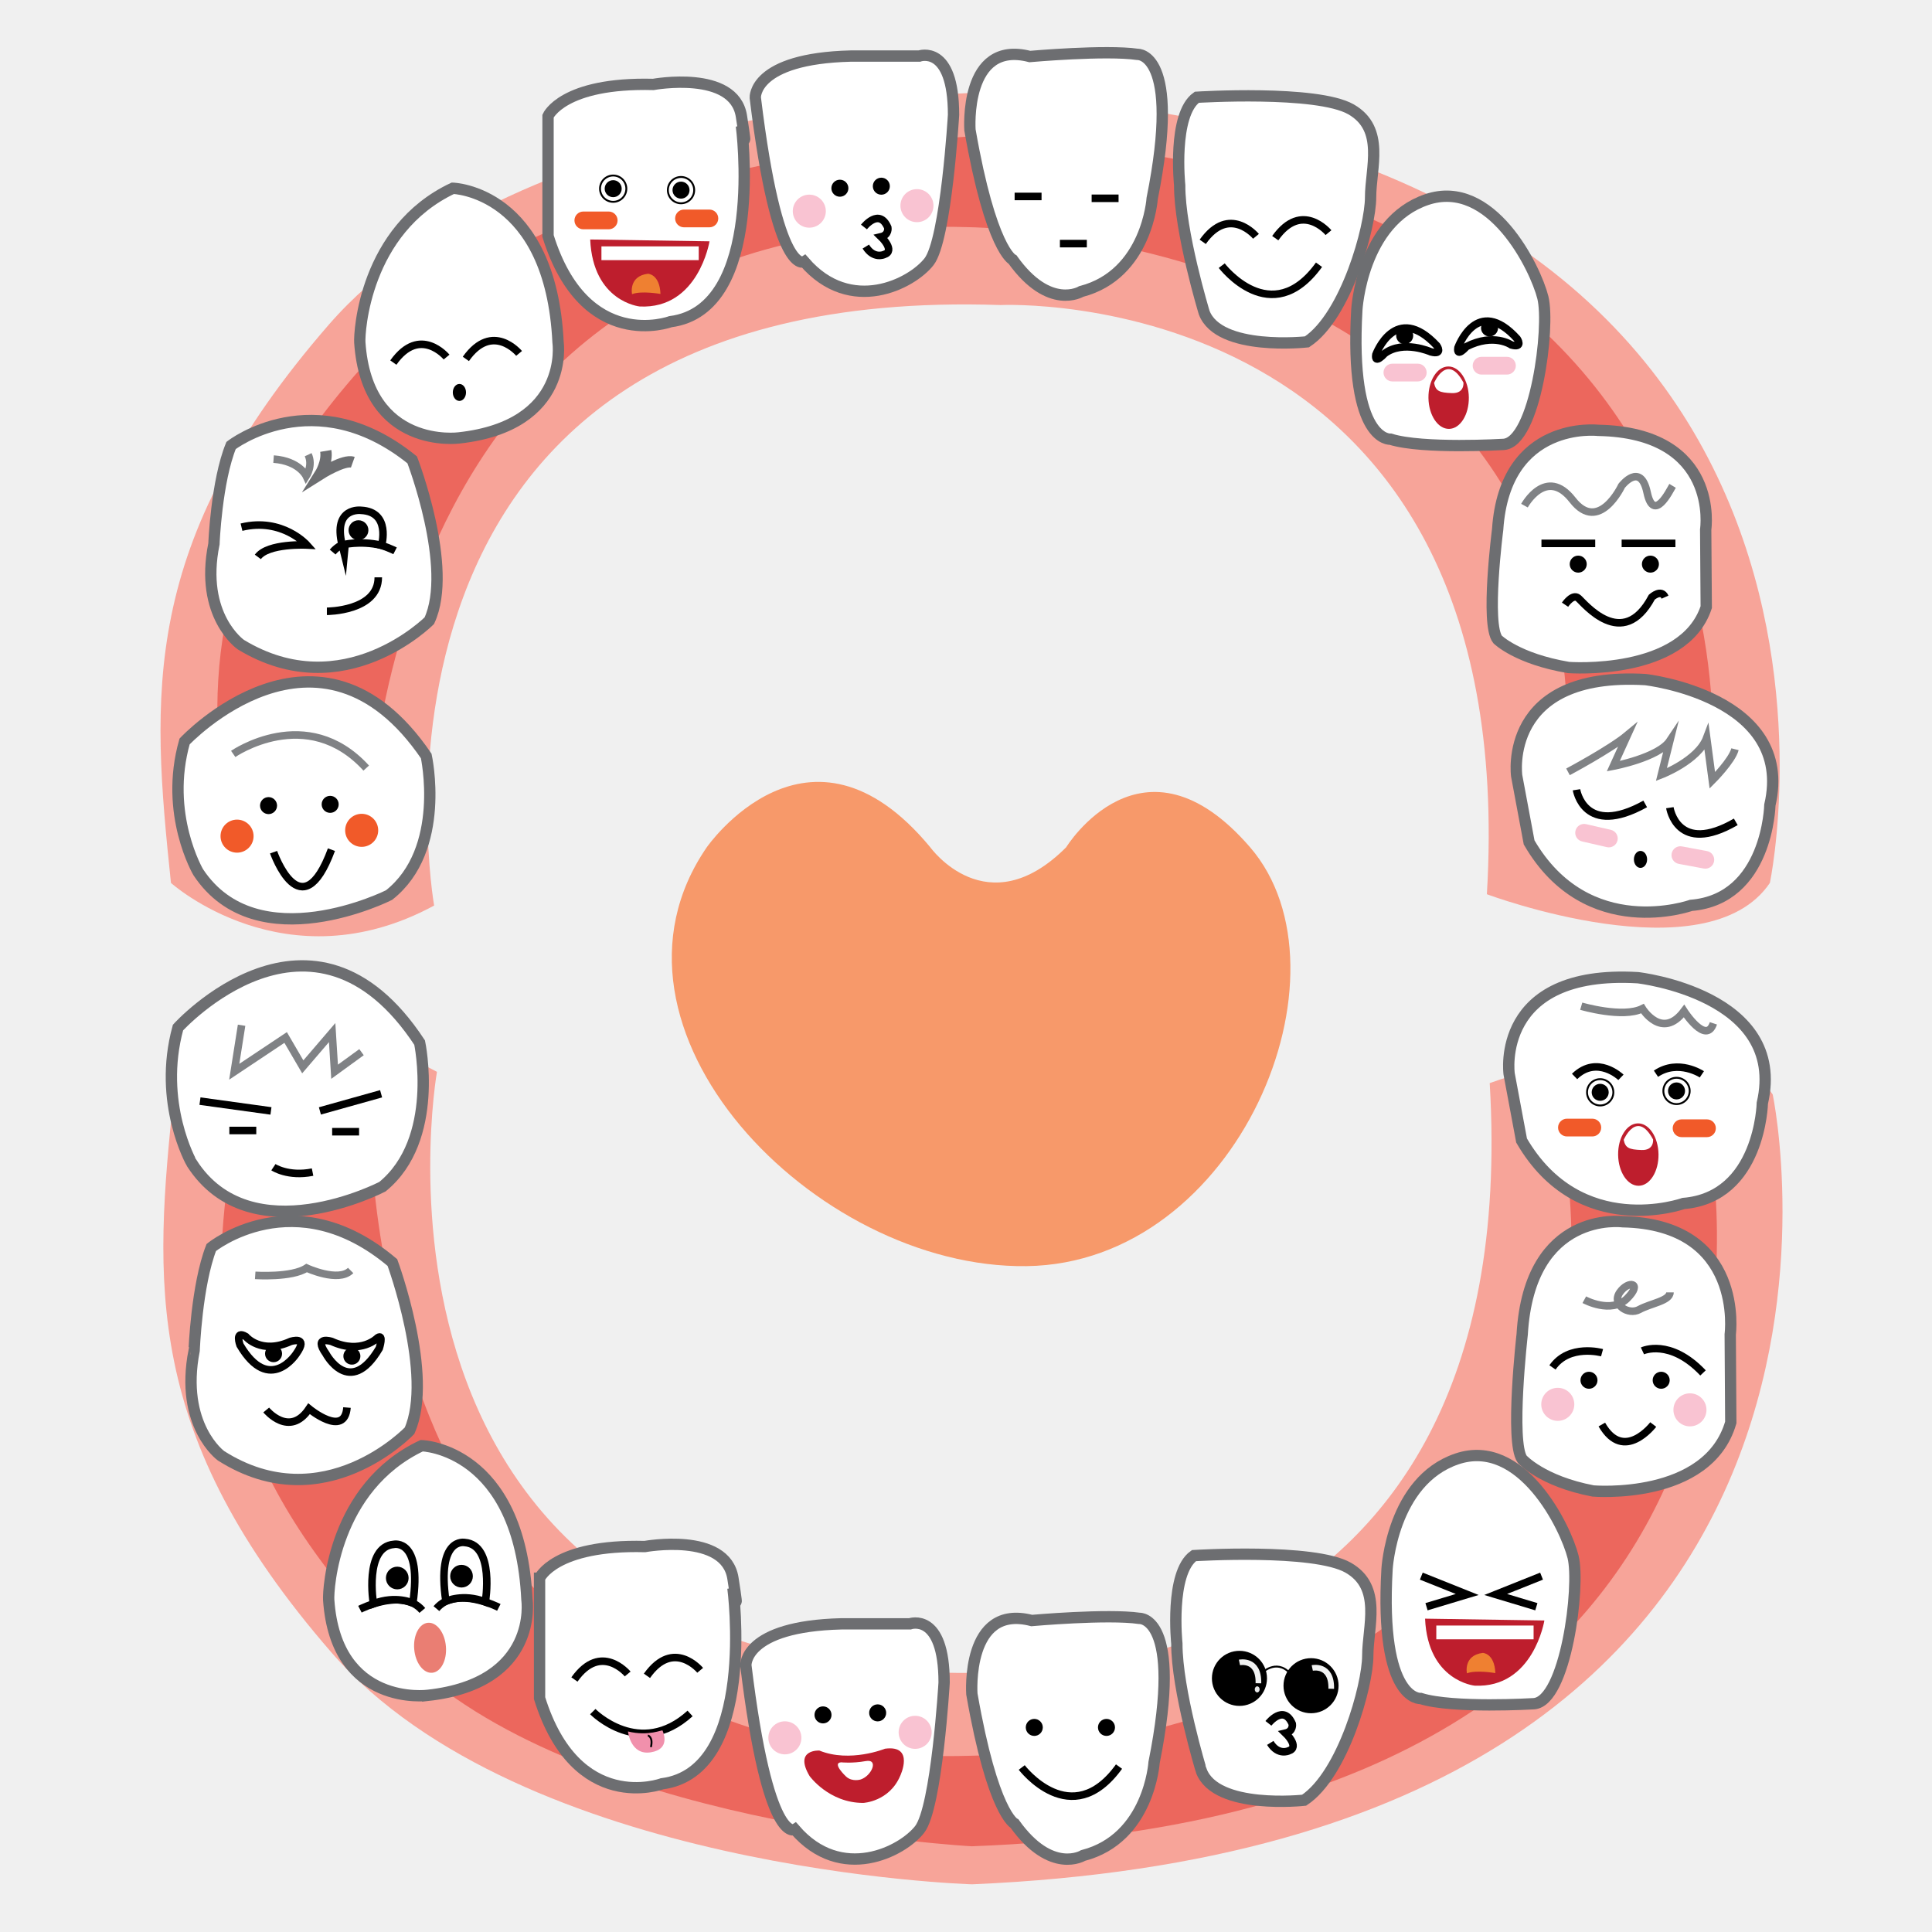
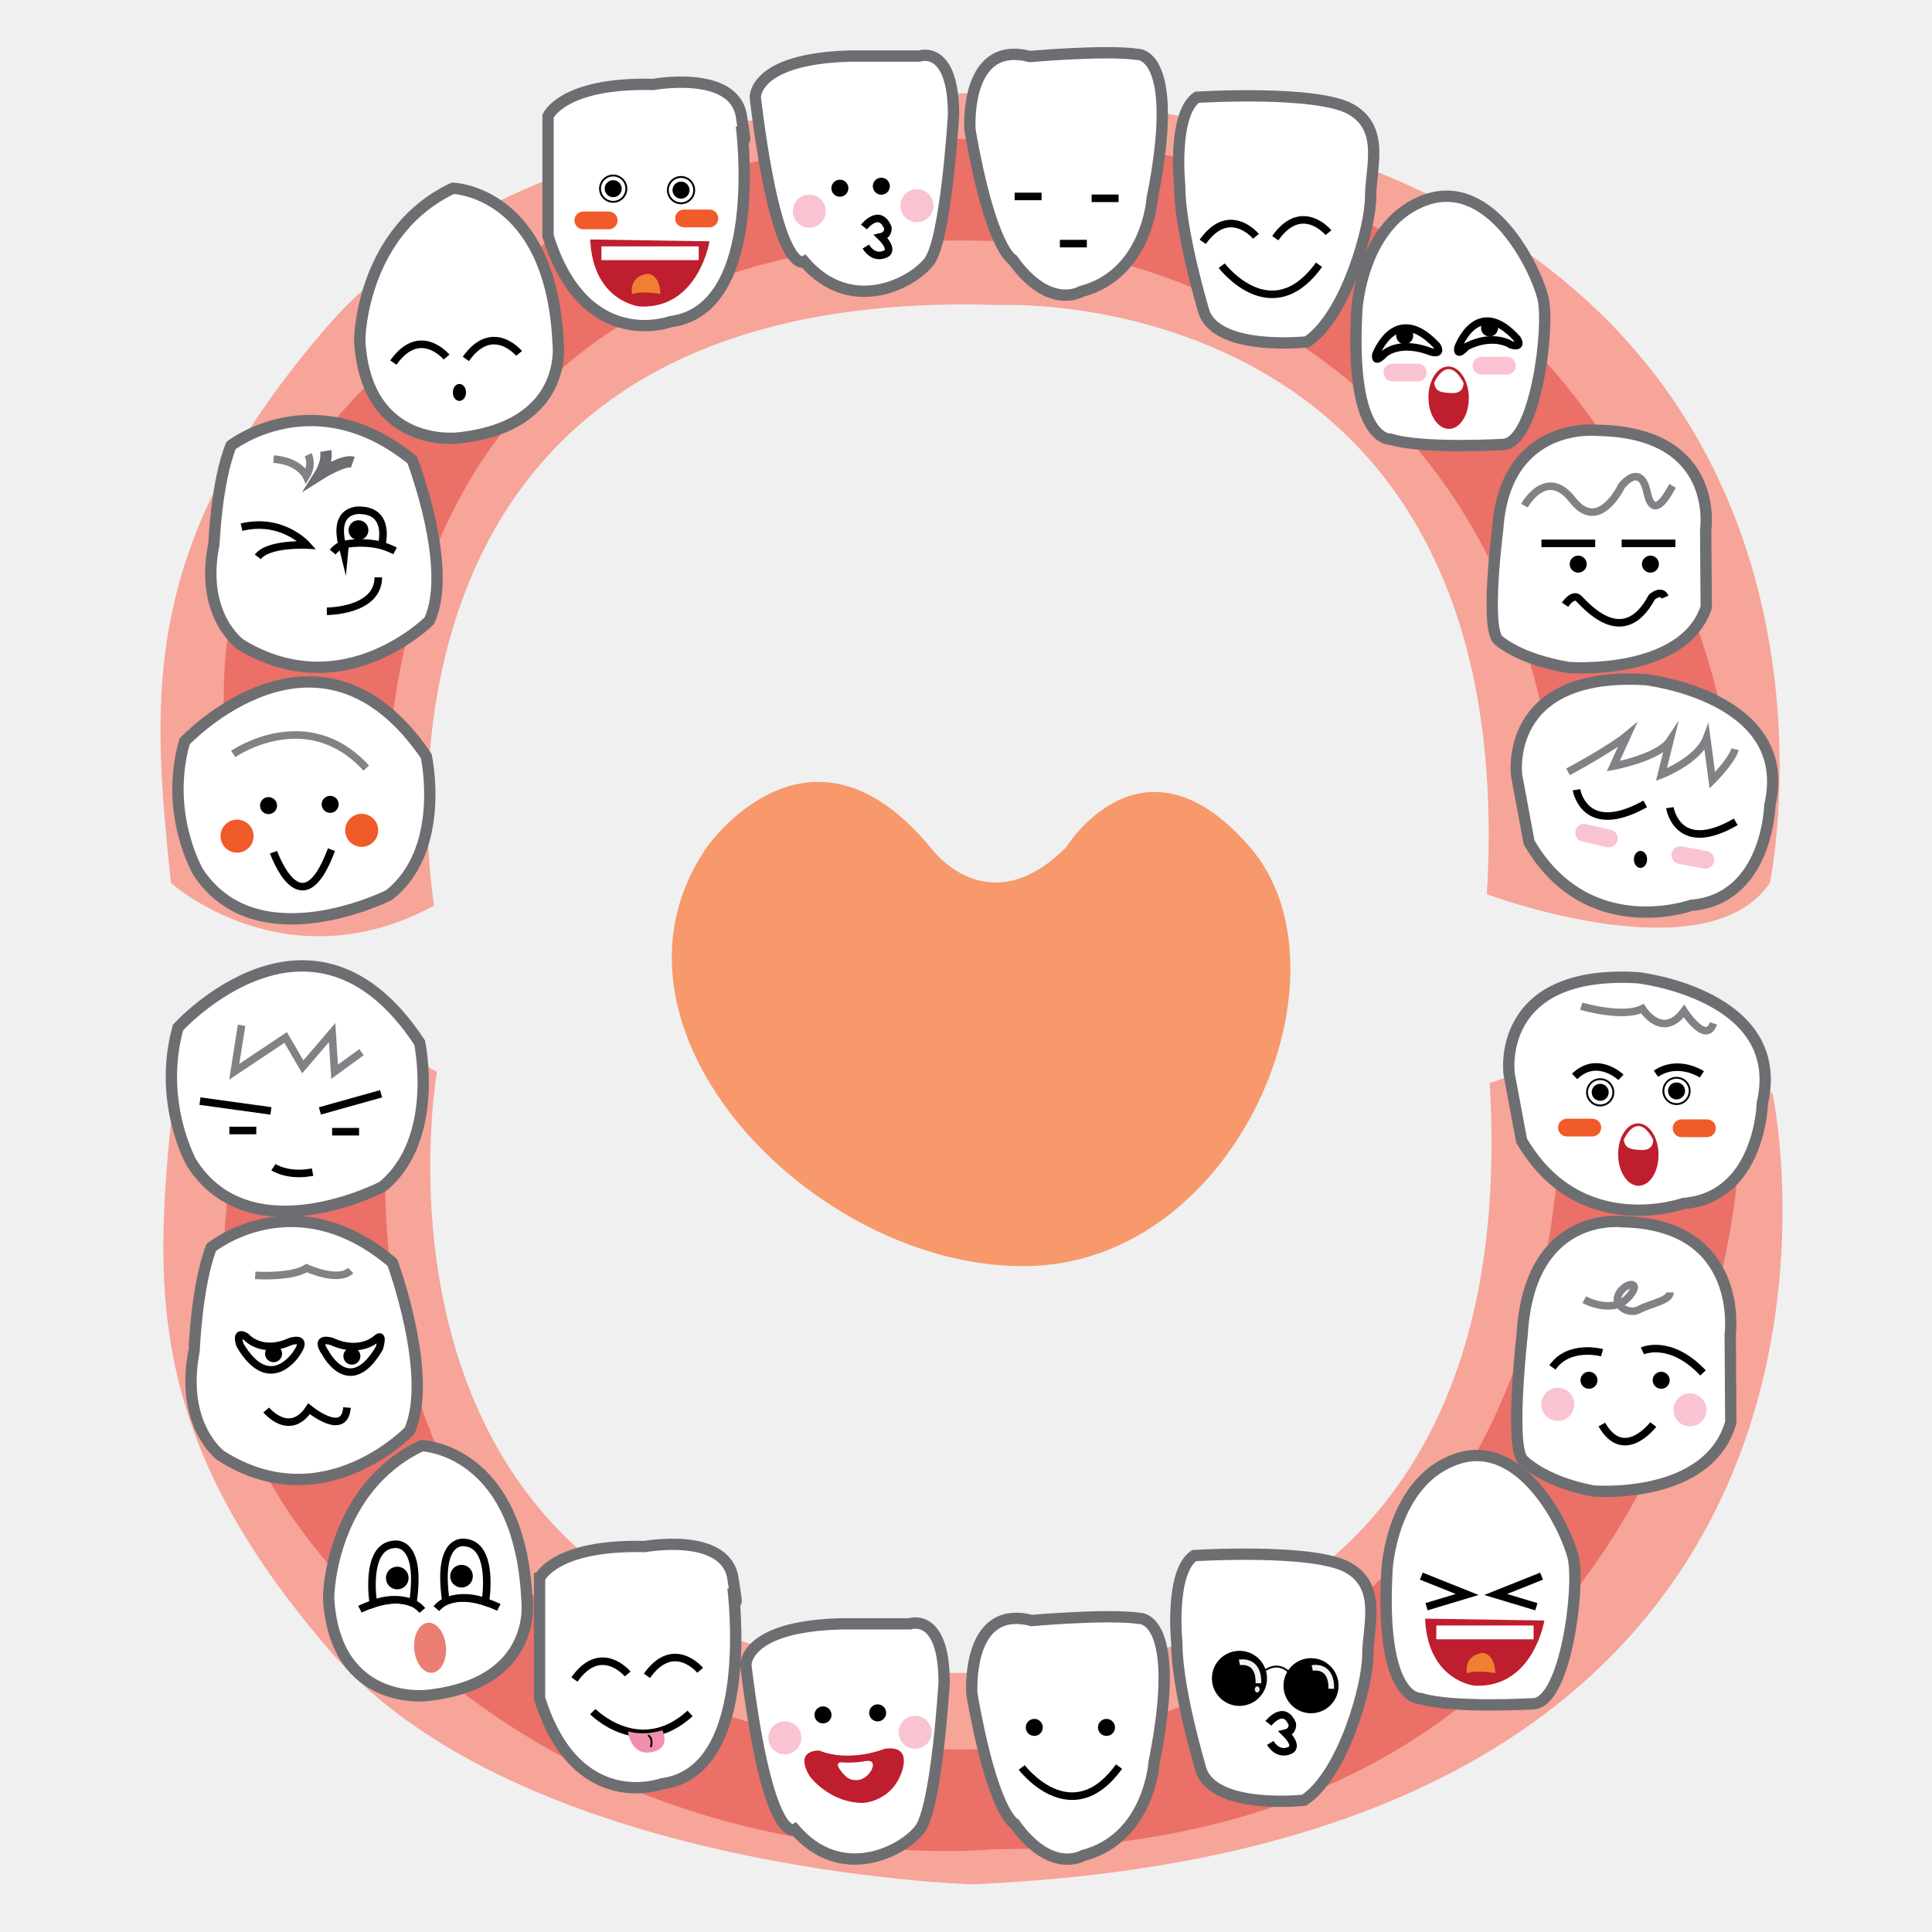
<svg xmlns="http://www.w3.org/2000/svg" version="1.1" x="0px" y="0px" width="1024px" height="1024px" viewBox="0 0 1024 1024" enable-background="new 0 0 1024 1024" xml:space="preserve">
  <g id="Layer_2">
    <path fill="#F7A499" d="M92.111,580.089c0,0,60.769-54.66,139.493-11.999c0,0-58.738,330.48,300.205,318.281   c0,0,277.124,13.34,257.768-312.281c0,0,116.439-43.629,149.992,5.999c0,0,84.104,396.867-424.371,418.634   c0,0-238.752-6.964-339.416-122.76C75.118,760.167,81.786,679.344,92.111,580.089z" />
    <path fill="#F7A499" d="M90.61,467.961c0,0,60.769,54.66,139.493,11.999c0,0-58.738-330.48,300.204-318.281   c0,0,277.125-13.34,257.768,312.281c0,0,116.439,43.629,149.992-5.999c0,0,84.104-396.867-424.371-418.634   c0,0-238.752,6.964-339.415,122.76C73.617,287.883,80.285,368.706,90.61,467.961z" />
    <path fill="#F7996A" d="M374.592,449.09c0,0,53.997-77.996,118.494,0c0,0,30,41.998,71.997,0c0,0,40.498-65.997,97.495,0   c56.997,65.998-6,220.489-118.494,221.989C431.589,672.579,308.596,545.086,374.592,449.09z" />
-     <path fill="#EC675D" d="M119.878,632.315c0,0,7.5-73.496,76.496-37.498c0,0-5.095,345.371,318.716,335.752   c0,0,361.482-3,313.484-326.984c0,0,47.729-33.135,77.996,6c0,0,67.226,351.817-391.48,368.981c0,0-211.56-10.913-302.371-102.226   C121.909,785.028,110.563,710.584,119.878,632.315z" />
-     <path fill="#EC675D" d="M117.87,418.652c0,0,7.5,73.496,76.496,37.498c0,0-5.095-345.371,318.716-335.752   c0,0,361.482,3,313.484,326.984c0,0,47.729,33.135,77.996-6c0,0,67.226-351.817-391.48-368.981c0,0-211.56,10.913-302.371,102.226   C119.901,265.939,108.556,340.383,117.87,418.652z" />
+     <path fill="#EA7068" d="M122.69,613.458c0,0,3.772-57.66,82.496-14.999c0,0-36.917,340.683,322.026,328.483   c0,0,277.203-8.299,299.234-316.484c0,0,60.651-34.628,94.204,15c0,0-25.499,356.058-393.438,354.63   c0,0-171.148,18.635-305.527-102.643C107.781,774.646,112.365,712.713,122.69,613.458z" />
+     <path fill="#EA7068" d="M123.479,441.252c0,0,3.772,57.66,82.496,14.999c0,0-36.917-340.683,322.026-328.483   c0,0,277.203,8.299,299.234,316.484c0,0,60.651,34.628,94.204-15c0,0-25.499-356.058-393.438-354.63   c0,0-171.148-18.635-305.527,102.643C108.569,280.064,113.153,341.998,123.479,441.252z" />
  </g>
+   <g id="Texts">
+ </g>
  <g id="lower">
    <g id="second_x5F_molar">
      <path fill="#FFFFFF" stroke="#6D6E71" stroke-width="6" stroke-miterlimit="10" d="M94.339,544.634    c0,0,71.151-78.629,128.074,7.978c0,0,10.947,51.279-19.704,76.351c0,0-69.781,36.467-101.117-12.534    C101.591,616.428,83.393,584.519,94.339,544.634z" />
      <path fill="none" stroke="#000000" stroke-width="4" stroke-miterlimit="10" d="M144.913,618.644c0,0,7.783,5.188,20.756,2.593" />
      <polyline fill="none" stroke="#808285" stroke-width="4" stroke-miterlimit="10" points="128.047,543.401 124.155,568.048     151.397,549.887 160.479,565.454 176.046,547.292 177.343,568.048 191.614,557.671   " />
      <line fill="none" stroke="#000000" stroke-width="4" stroke-miterlimit="10" x1="105.994" y1="583.616" x2="143.615" y2="588.807" />
      <line fill="none" stroke="#000000" stroke-width="4" stroke-miterlimit="10" x1="169.56" y1="588.807" x2="201.992" y2="579.725" />
      <line fill="none" stroke="#000000" stroke-width="4" stroke-miterlimit="10" x1="121.561" y1="599.184" x2="135.831" y2="599.184" />
      <line fill="none" stroke="#000000" stroke-width="4" stroke-miterlimit="10" x1="176.044" y1="599.834" x2="190.315" y2="599.834" />
      <path fill="#FFFFFF" stroke="#6D6E71" stroke-width="6" stroke-miterlimit="10" d="M799.869,569.17    c0,0-7.703-55.404,68.204-50.972c0,0,79.32,8.866,66.004,66.485c0,0-1.099,49.864-41.801,53.188c0,0-55.005,19.696-85.807-33.368    L799.869,569.17z" />
      <g>
        <path stroke="#000000" stroke-miterlimit="10" d="M852.147,578.949c0,2.212-1.797,4.008-4.014,4.008     c-2.212,0-4.009-1.796-4.009-4.008c0-2.216,1.797-4.011,4.009-4.011C850.351,574.938,852.147,576.733,852.147,578.949z" />
        <circle fill="none" stroke="#000000" stroke-miterlimit="10" cx="848.135" cy="578.946" r="6.973" />
      </g>
      <g>
        <path stroke="#000000" stroke-miterlimit="10" d="M892.604,578.22c0,2.212-1.797,4.008-4.013,4.008     c-2.212,0-4.01-1.796-4.01-4.008c0-2.215,1.798-4.012,4.01-4.012C890.808,574.208,892.604,576.005,892.604,578.22z" />
        <circle fill="none" stroke="#000000" stroke-miterlimit="10" cx="888.593" cy="578.218" r="6.973" />
      </g>
      <path fill="none" stroke="#000000" stroke-width="4" stroke-miterlimit="10" d="M859.131,571.012c0,0-12.575-12.114-24.566-0.465" />
      <path fill="none" stroke="#000000" stroke-width="4" stroke-miterlimit="10" d="M902.021,569.42c0,0-12.451-8.329-24.324-0.321" />
      <path fill="#F15A29" d="M848.67,597.635c0,2.602-2.107,4.707-4.707,4.707h-13.45c-2.601,0-4.707-2.105-4.707-4.707l0,0    c0-2.6,2.106-4.707,4.707-4.707h13.45C846.563,592.928,848.67,595.035,848.67,597.635L848.67,597.635z" />
      <path fill="#F15A29" d="M909.432,598c0,2.601-2.107,4.707-4.707,4.707h-13.45c-2.6,0-4.707-2.106-4.707-4.707l0,0    c0-2.6,2.107-4.707,4.707-4.707h13.45C907.324,593.293,909.432,595.4,909.432,598L909.432,598z" />
      <ellipse transform="matrix(0.9999 -0.0135 0.0135 0.9999 -8.1578 11.7419)" fill="#BE1E2D" cx="868.324" cy="611.988" rx="10.703" ry="16.54" />
      <path fill="#FFFFFF" d="M860.596,604.144c0,0,6.918-16.309,15.567-0.209c0,0,0.726,5.827-6.089,5.596    S861.464,608.349,860.596,604.144z" />
      <path fill="none" stroke="#808285" stroke-width="4" stroke-miterlimit="10" d="M838.087,533.302c0,0,22.056,6.488,32.433,1.299    c0,0,10.378,16.865,22.053,1.297c0,0,11.676,18.162,15.567,6.486" />
+       <g>
+         <text transform="matrix(1 -0.0031 0.0031 1 1264.375 661.7285)" fill="#58595B" font-family="'Arial-BoldMT'" font-size="60">23-31 mo.</text>
+       </g>
    </g>
    <g id="first_x5F_molar">
      <path fill="#FFFFFF" stroke="#6D6E71" stroke-width="6" stroke-miterlimit="10" d="M111.983,661.199    c0,0,44.11-35.917,95.999,7.982c0,0,22.051,59.86,9.08,89.127c0,0-45.404,47.89-99.889,13.303c0,0-22.054-15.923-14.27-55.851    C102.904,715.761,104.2,681.153,111.983,661.199z" />
      <path fill="none" stroke="#000000" stroke-width="4" stroke-miterlimit="10" d="M130.287,708.404c0,0,8.032,9.732,23.713,2.596    c0,0,9.944-3.243,3.06,6.486c0,0-14.151,22.055-29.833-4.54C127.227,712.946,124.236,704.838,130.287,708.404z" />
      <path fill="none" stroke="#000000" stroke-width="4" stroke-miterlimit="10" d="M200.125,709.055c0,0-8.633,9.082-24.314,1.945    c0,0-9.944-3.243-3.059,6.486c0,0,12.584,23.756,28.266-2.839C201.018,714.647,203.572,706.681,200.125,709.055z" />
      <path fill="none" stroke="#000000" stroke-width="4" stroke-miterlimit="10" d="M141.1,747.323c0,0,12.323,14.919,22.702-0.648    c0,0,18.811,15.564,20.107-0.65" />
      <path stroke="#000000" stroke-miterlimit="10" d="M149.004,717.486c0,2.212-1.798,4.008-4.014,4.008    c-2.212,0-4.009-1.796-4.009-4.008c0-2.217,1.797-4.012,4.009-4.012C147.206,713.475,149.004,715.27,149.004,717.486z" />
      <path stroke="#000000" stroke-miterlimit="10" d="M190.517,718.784c0,2.212-1.797,4.007-4.014,4.007    c-2.211,0-4.009-1.795-4.009-4.007c0-2.216,1.798-4.012,4.009-4.012C188.719,714.772,190.517,716.568,190.517,718.784z" />
      <path fill="none" stroke="#808285" stroke-width="4" stroke-miterlimit="10" d="M135.263,675.972c0,0,19.459,1.299,27.243-3.892    c0,0,16.864,7.786,23.351,1.299" />
      <path fill="#FFFFFF" stroke="#6D6E71" stroke-width="6" stroke-miterlimit="10" d="M917.057,707.227    c0,0,7.783-58.377-57.078-59.676c0,0-49.296-6.485-53.188,59.676c0,0-6.485,57.08,0,66.16c0,0,10.378,11.673,37.62,16.863    c0,0,60.906,5.192,72.939-36.322L917.057,707.227z" />
      <path fill="none" stroke="#808285" stroke-width="4" stroke-miterlimit="10" d="M839.717,688.871c0,0,14.271,7.785,22.703-0.648    c8.432-8.434,0.649-9.729-3.892-3.243c-4.542,6.485,4.539,12.325,10.377,9.081c5.838-3.243,16.215-4.542,16.215-9.081" />
      <path fill="#FFFFFF" stroke="#000000" stroke-width="4" stroke-miterlimit="10" d="M870.528,716c0,0,14.594-6.811,32.107,11.675" />
      <path fill="#FFFFFF" stroke="#000000" stroke-width="4" stroke-miterlimit="10" d="M849.123,716.974c0,0-17.513-4.865-26.27,7.782    " />
      <circle fill="#F9C3D2" cx="895.707" cy="747.25" r="8.757" />
      <circle fill="#F9C3D2" cx="825.654" cy="744.331" r="8.757" />
      <path fill="none" stroke="#000000" stroke-width="4" stroke-miterlimit="10" d="M876.248,755.033c0,0-15.566,20.433-27.242,0" />
      <path stroke="#000000" stroke-miterlimit="10" d="M876.449,731.566c0,2.212,1.798,4.009,4.014,4.009    c2.212,0,4.01-1.797,4.01-4.009c0-2.216-1.798-4.011-4.01-4.011C878.247,727.556,876.449,729.351,876.449,731.566z" />
      <path stroke="#000000" stroke-miterlimit="10" d="M838.182,731.566c0,2.212,1.798,4.009,4.014,4.009    c2.212,0,4.01-1.797,4.01-4.009c0-2.216-1.798-4.011-4.01-4.011C839.979,727.556,838.182,729.351,838.182,731.566z" />
+       <g>
+         <text transform="matrix(1 0.0015 -0.0015 1 1267.199 769.5127)" fill="#58595B" font-family="'Arial-BoldMT'" font-size="60">14-18 mo.</text>
+       </g>
    </g>
    <g id="canine">
      <path fill="#FFFFFF" stroke="#6D6E71" stroke-width="6" stroke-miterlimit="10" d="M174.218,847.976    c-0.363-5.338,2.593-59.673,49.295-81.729c0,0,51.891,1.299,55.783,81.729c0,0,6.486,44.108-52.539,50.593    C226.757,898.568,178.109,905.057,174.218,847.976z" />
      <g>
        <path fill="none" stroke="#000000" stroke-width="4" stroke-miterlimit="10" d="M190.772,852.922c0,0,22.702-11.676,33.081,0.648     " />
        <path fill="#FFFFFF" stroke="#000000" stroke-width="4" stroke-miterlimit="10" d="M197.908,850.003     c0,0-5.026-30.161,10.865-31.46c0,0,15.08-3.243,10.054,31.136C218.826,849.679,209.826,845.384,197.908,850.003z" />
        <circle stroke="#000000" stroke-width="4" stroke-miterlimit="10" cx="210.555" cy="836.381" r="4.011" />
      </g>
      <g>
        <path fill="none" stroke="#000000" stroke-width="4" stroke-miterlimit="10" d="M264.394,851.951c0,0-22.702-11.676-33.081,0.647     " />
        <path fill="#FFFFFF" stroke="#000000" stroke-width="4" stroke-miterlimit="10" d="M257.259,849.032     c0,0,5.027-30.162-10.865-31.459c0,0-15.08-3.245-10.054,31.134C236.341,848.707,245.341,844.412,257.259,849.032z" />
        <circle stroke="#000000" stroke-width="4" stroke-miterlimit="10" cx="244.612" cy="835.41" r="4.011" />
      </g>
      <ellipse transform="matrix(0.9965 -0.0834 0.0834 0.9965 -72.0825 22.0706)" fill="#EA7E73" cx="227.988" cy="873.354" rx="8.432" ry="13.296" />
      <path fill="#FFFFFF" stroke="#6D6E71" stroke-width="6" stroke-miterlimit="10" d="M735.164,831.65    c0,0,2.594-46.702,36.973-58.377c34.378-11.676,57.728,36.324,61.62,51.891c3.892,15.567-3.893,76.539-20.757,77.836    c0,0-42.971,2.595-59.999-2.757C753.001,900.243,731.11,902.188,735.164,831.65z" />
      <polyline fill="none" stroke="#000000" stroke-width="4" stroke-miterlimit="10" points="817.055,835.381 792.731,845.109     814.297,851.596   " />
      <polyline fill="none" stroke="#000000" stroke-width="4" stroke-miterlimit="10" points="753.327,835.381 777.651,845.109     756.084,851.596   " />
      <path fill="#BE1E2D" d="M755.313,857.919l63.242,0.974c0,0-5.838,36-36.972,34.54C781.583,893.433,756.771,891,755.313,857.919z" />
      <rect x="761.272" y="861.567" fill="#FFFFFF" width="51.566" height="7.298" />
      <path fill="#EF8031" d="M777.478,886.771c0,0-1.943-9.403,8.434-10.702c0,0,6.231,0.133,6.656,10.714    c0,0-10.183-1.824-15.09,0.122" />
+       <g>
+         <text transform="matrix(1 -0.0097 0.0097 1 1247.205 921.9785)" fill="#58595B" font-family="'Arial-BoldMT'" font-size="60">17-23 mo.</text>
+       </g>
    </g>
    <g id="lateral_x5F_incisor">
      <path fill="#FFFFFF" stroke="#6D6E71" stroke-width="6" stroke-miterlimit="10" d="M285.98,836.484    c0,0,7.784-17.995,55.784-16.781c0,0,42.811-7.867,46.703,16.781c3.892,24.65,0,5.19,0,5.19s12.973,97.295-37.622,103.781    c0,0-45.405,16.864-64.865-45.404V836.484z" />
      <path fill="none" stroke="#000000" stroke-width="4" stroke-miterlimit="10" d="M371.107,885.3c0,0-14.107-17.026-28.215,2.919" />
      <path fill="none" stroke="#000000" stroke-width="4" stroke-miterlimit="10" d="M332.676,887.246c0,0-14.107-17.027-28.215,2.918" />
      <path fill="none" stroke="#000000" stroke-width="4" stroke-miterlimit="10" d="M314.19,907.191c0,0,24.828,25.297,51.566,0.973" />
      <path fill="#F190AC" d="M332.84,917.717c0,0,1.322,12.779,12.101,11.045c10.777-1.735,6.427-10.887,6.239-11.518    C350.989,916.612,343.996,920.4,332.84,917.717z" />
      <path fill="none" stroke="#000000" stroke-miterlimit="10" d="M343.378,919.84c0,0,2.92,0.646,1.622,6.16" />
      <ellipse fill="#E6E7E8" cx="705.258" cy="898.328" rx="1.298" ry="1.622" />
      <path fill="#FFFFFF" stroke="#6D6E71" stroke-width="6" stroke-miterlimit="10" d="M623.758,871.123    c0,0-3.891-37.455,9.081-46.618c0,0,63.567-3.975,81.729,6.403c18.16,10.378,10.377,31.135,10.377,46.702    c0,15.566-12.972,62.765-33.729,76.538c0,0-46.701,5.188-54.485-15.567C636.73,938.581,623.684,895.611,623.758,871.123z" />
      <circle cx="656.934" cy="889.568" r="14.595" />
      <circle cx="694.878" cy="893.46" r="14.595" />
      <path fill="none" stroke="#000000" stroke-miterlimit="10" d="M669.259,886.326c0,0,8.433-8.106,15.892,2.271" />
      <path fill="none" stroke="#F1F2F2" stroke-width="3" stroke-miterlimit="10" d="M656.935,881.137c0,0,10.376-2.269,10.053,11.027" />
      <path fill="none" stroke="#F1F2F2" stroke-width="3" stroke-miterlimit="10" d="M695.53,884.056c0,0,10.376-2.269,10.053,11.027" />
      <ellipse fill="#E6E7E8" cx="666.339" cy="895.408" rx="1.298" ry="1.62" />
      <path fill="none" stroke="#000000" stroke-width="4" stroke-miterlimit="10" d="M672.297,913.405c0,0,8.107-10.377,12.648,0.325    c0,0,0.65,3.893-3.567,4.865c0,0,7.784,7.458,1.622,9.404c0,0-5.514,2.595-9.73-4.217" />
+       <g>
+         <text transform="matrix(1 -0.0012 0.0012 1 1119.535 1033.865)" fill="#58595B" font-family="'Arial-BoldMT'" font-size="60">10-16 mo.</text>
+       </g>
    </g>
    <g id="central_x5F_incisor">
      <path fill="#FFFFFF" stroke="#6D6E71" stroke-width="6" stroke-miterlimit="10" d="M395.327,882.72    c0,0-1.296-20.754,50.593-22.053h36.323c0,0,18.162-6.485,18.162,31.136c0,0-3.892,66.16-12.973,77.836    c-9.081,11.675-41.513,28.54-66.161,0C421.271,969.639,407.003,978.717,395.327,882.72z" />
      <circle fill="#F9C3D2" cx="416" cy="921.09" r="8.756" />
      <circle fill="#F9C3D2" cx="485.052" cy="918.171" r="8.756" />
      <circle stroke="#000000" stroke-miterlimit="10" cx="436.209" cy="908.926" r="4.011" />
      <circle stroke="#000000" stroke-miterlimit="10" cx="465.178" cy="907.855" r="4.012" />
      <path fill="#BE1E2D" d="M477.092,941.315c0,0,7.972-16.603-8.021-14.463c0,0-18.592,7.587-34.807,0.972    c0,0-13.621-0.778-5.188,13.491c0,0,10.215,14.271,28.459,14.271C457.535,955.587,471.272,954.938,477.092,941.315z" />
      <path fill="#FFFFFF" d="M445.837,934.063c0,0,5.838,0.65,12.973-0.647c7.136-1.299,3.243,7.784-2.593,9.729    c0,0-4.378,1.458-7.703-1.461C448.514,941.684,440.649,934.388,445.837,934.063z" />
      <path fill="#FFFFFF" stroke="#6D6E71" stroke-width="6" stroke-miterlimit="10" d="M515.109,897.83c0,0-3.313-48,31.715-38.919    c0,0,40.213-3.585,57.08-1.144c0,0,23.35-1.45,7.781,76.387c0,0-2.592,40.213-37.618,49.295c0,0-16.865,10.378-36.324-16.865    C537.743,966.584,526.206,961.396,515.109,897.83z" />
      <path fill="none" stroke="#000000" stroke-width="4" stroke-miterlimit="10" d="M541.543,936.807c0,0,26.269,34.54,51.565-0.486" />
      <path stroke="#000000" stroke-miterlimit="10" d="M552.202,915.565c0,2.212-1.797,4.008-4.014,4.008    c-2.212,0-4.009-1.796-4.009-4.008c0-2.217,1.797-4.013,4.009-4.013C550.405,911.553,552.202,913.349,552.202,915.565z" />
      <path stroke="#000000" stroke-miterlimit="10" d="M590.47,915.565c0,2.212-1.797,4.008-4.014,4.008    c-2.212,0-4.009-1.796-4.009-4.008c0-2.217,1.797-4.013,4.009-4.013C588.673,911.553,590.47,913.349,590.47,915.565z" />
+       <g>
+         <text transform="matrix(1 -6.096810e-005 6.096810e-005 1 1020.376 1111.789)" fill="#58595B" font-family="'Arial-BoldMT'" font-size="60">6-8 mo.</text>
+       </g>
    </g>
  </g>
  <g id="upper">
    <g id="second_x5F_molar_1_">
      <path fill="#FFFFFF" stroke="#6D6E71" stroke-width="6" stroke-miterlimit="10" d="M97.834,392.997    c0,0,71.151-75.909,128.074,7.701c0,0,10.947,49.506-19.704,73.71c0,0-69.781,35.206-101.117-12.101    C105.087,462.307,86.888,431.502,97.834,392.997z" />
      <path fill="#FFFFFF" stroke="#6D6E71" stroke-width="6" stroke-miterlimit="10" d="M803.864,411.166    c0,0-7.703-55.404,68.204-50.972c0,0,79.32,8.866,66.004,66.485c0,0-1.099,49.864-41.801,53.188c0,0-55.005,19.696-85.807-33.368    L803.864,411.166z" />
      <path fill="none" stroke="#808285" stroke-width="4" stroke-miterlimit="10" d="M831.076,409.097c0,0,22.498-12,31.498-19.499    l-7.5,16.499c0,0,23.999-4.499,29.998-13.499l-4.499,17.999c0,0,19.499-7.5,23.999-19.499l3,22.499c0,0,10.5-10.5,11.999-16.499" />
      <path fill="none" stroke="#000000" stroke-width="4" stroke-miterlimit="10" d="M835.575,418.596c0,0,4.048,25.5,36.425,7.5" />
      <path fill="none" stroke="#000000" stroke-width="4" stroke-miterlimit="10" d="M885.056,428.093c0,0,3.883,25.5,34.944,7.5" />
      <ellipse cx="869.5" cy="455.5" rx="3.5" ry="4.5" />
      <path fill="#F9C3D2" d="M857.308,445.466c-0.582,2.536-3.107,4.116-5.641,3.534l-13.109-3.009    c-2.534-0.582-4.116-3.105-3.534-5.641l0,0c0.582-2.534,3.106-4.116,5.641-3.534l13.109,3.009    C856.307,440.407,857.89,442.932,857.308,445.466L857.308,445.466z" />
      <path fill="#F9C3D2" d="M908.49,456.567c-0.476,2.557-2.934,4.242-5.489,3.766l-13.223-2.463    c-2.556-0.476-4.242-2.932-3.766-5.489l0,0c0.476-2.556,2.934-4.242,5.489-3.766l13.223,2.463    C907.28,451.554,908.966,454.012,908.49,456.567L908.49,456.567z" />
      <path fill="none" stroke="#808285" stroke-width="4" stroke-miterlimit="10" d="M123.61,399.596c0,0,38.998-26.999,70.496,7.5" />
      <circle fill="#F15A29" cx="191.697" cy="440.094" r="8.757" />
      <circle fill="#F15A29" cx="125.644" cy="443.175" r="8.757" />
      <path stroke="#000000" stroke-miterlimit="10" d="M170.986,426.325c0,2.212,1.798,4.009,4.014,4.009    c2.212,0,4.01-1.797,4.01-4.009c0-2.216-1.798-4.011-4.01-4.011C172.784,422.314,170.986,424.109,170.986,426.325z" />
      <path stroke="#000000" stroke-miterlimit="10" d="M138.32,426.991c0,2.212,1.798,4.009,4.014,4.009c2.212,0,4.01-1.797,4.01-4.009    c0-2.216-1.798-4.011-4.01-4.011C140.118,422.98,138.32,424.775,138.32,426.991z" />
      <path fill="none" stroke="#000000" stroke-width="4" stroke-miterlimit="10" d="M145,451.667c0,0,14.667,42,30.667-1.333" />
+       <text transform="matrix(1 0.0052 -0.0052 1 1350.879 475.6489)" fill="#58595B" font-family="'Arial-BoldMT'" font-size="60">25-33 mo.</text>
    </g>
    <g id="first_x5F_molar_1_">
      <path fill="#FFFFFF" stroke="#6D6E71" stroke-width="6" stroke-miterlimit="10" d="M904.048,280.66    c0,0,7.783-51.423-57.078-52.567c0,0-49.296-5.712-53.188,52.567c0,0-6.485,50.281,0,58.28c0,0,10.378,10.282,37.62,14.854    c0,0,60.906,4.574,72.939-31.995L904.048,280.66z" />
      <path fill="#FFFFFF" stroke="#6D6E71" stroke-width="6" stroke-miterlimit="10" d="M122.475,236.112    c0,0,44.11-34.342,95.999,7.632c0,0,22.051,57.235,9.08,85.218c0,0-45.404,45.79-99.889,12.72c0,0-22.054-15.225-14.27-53.401    C113.395,288.28,114.691,255.19,122.475,236.112z" />
      <path fill="none" stroke="#808285" stroke-width="4" stroke-miterlimit="10" d="M145,243.333c13.667,1,17.333,9,17.333,9    s3.667-5.667,1-11.333" />
      <path fill="#FFFFFF" stroke="#6D6E71" stroke-width="6" stroke-miterlimit="10" d="M172.667,239c1,6-3,12.333-3,12.333    s12.667-8,17.333-6.333" />
      <path fill="none" stroke="#000000" stroke-width="4" stroke-miterlimit="10" d="M128,279.414    c21.668-5.25,34.667,9.452,34.667,9.452s-20.584-1.05-26.001,6.302" />
      <path fill="none" stroke="#000000" stroke-width="4" stroke-miterlimit="10" d="M209.395,291.951c0,0-22.703-11.676-33.081,0.647" />
      <path fill="#FFFFFF" stroke="#000000" stroke-width="4" stroke-miterlimit="10" d="M202.26,289.032    c0,0,5.026-17.778-10.865-18.542c0,0-15.08-1.913-10.054,18.351C181.341,288.84,190.341,286.309,202.26,289.032z" />
      <circle stroke="#000000" stroke-width="4" stroke-miterlimit="10" cx="190" cy="281.001" r="3.261" />
      <path fill="none" stroke="#000000" stroke-width="4" stroke-miterlimit="10" d="M173.25,324c0,0,27.25,0,27.25-18" />
      <path fill="none" stroke="#808285" stroke-width="4" stroke-miterlimit="10" d="M808,268c0,0,11.5-21,25.5-3s26-7.5,26-7.5    s10-13,13.5,3.5s12-1,13.5-3.5" />
      <path fill="none" stroke="#000000" stroke-width="4" stroke-miterlimit="10" d="M829.5,320.5c0,0,4-6,7-3.5s23.5,28.5,39-0.5    c0,0,5-4.5,7,0" />
      <path stroke="#000000" stroke-miterlimit="10" d="M870.744,299c0,2.212,1.798,4.009,4.014,4.009c2.212,0,4.01-1.797,4.01-4.009    c0-2.216-1.798-4.011-4.01-4.011C872.542,294.989,870.744,296.784,870.744,299z" />
      <path stroke="#000000" stroke-miterlimit="10" d="M832.477,299c0,2.212,1.798,4.009,4.014,4.009c2.212,0,4.01-1.797,4.01-4.009    c0-2.216-1.798-4.011-4.01-4.011C834.274,294.989,832.477,296.784,832.477,299z" />
      <line fill="none" stroke="#000000" stroke-width="4" stroke-miterlimit="10" x1="817" y1="288" x2="845.5" y2="288" />
      <line fill="none" stroke="#000000" stroke-width="4" stroke-miterlimit="10" x1="859.5" y1="288" x2="888" y2="288" />
+       <text transform="matrix(1 0.0062 -0.0062 1 1389.537 370.7368)" fill="#58595B" font-family="'Arial-BoldMT'" font-size="60">13-19 mo.</text>
    </g>
    <g id="canine_1_">
      <path fill="#FFFFFF" stroke="#6D6E71" stroke-width="6" stroke-miterlimit="10" d="M190.708,181.512    c-0.363-5.338,2.593-59.673,49.295-81.729c0,0,51.891,1.299,55.783,81.729c0,0,6.486,44.108-52.539,50.593    C243.247,232.105,194.599,238.593,190.708,181.512z" />
      <path fill="#FFFFFF" stroke="#6D6E71" stroke-width="6" stroke-miterlimit="10" d="M719.157,164.186    c0,0,2.594-46.702,36.973-58.377c34.378-11.676,57.728,36.324,61.62,51.891c3.892,15.567-3.893,76.539-20.757,77.836    c0,0-42.971,2.595-59.999-2.757C736.994,232.779,715.104,234.724,719.157,164.186z" />
      <path fill="none" stroke="#000000" stroke-width="4" stroke-miterlimit="10" d="M275.126,187.312c0,0-14.107-17.026-28.215,2.919" />
      <path fill="none" stroke="#000000" stroke-width="4" stroke-miterlimit="10" d="M236.694,189.258c0,0-14.107-17.027-28.215,2.918" />
      <ellipse cx="243.5" cy="208" rx="3.5" ry="4.5" />
      <ellipse transform="matrix(0.9999 -0.0135 0.0135 0.9999 -2.7677 10.3528)" fill="#BE1E2D" cx="767.809" cy="210.814" rx="10.703" ry="16.54" />
      <path fill="#FFFFFF" d="M760.081,202.97c0,0,6.918-16.309,15.567-0.209c0,0,0.726,5.827-6.089,5.596    S760.949,207.175,760.081,202.97z" />
      <path fill="none" stroke="#000000" stroke-width="4" stroke-miterlimit="10" d="M729.247,187.959c0,0,10.389-28.28,32.318-4.714    c0,0,3.463,5.008-3.174,3.241c0,0-14.572-6.494-24.527,0.883C733.864,187.37,728.382,193.556,729.247,187.959z" />
      <path fill="none" stroke="#000000" stroke-width="4" stroke-miterlimit="10" d="M772.749,184.292c0,0,10.09-28.28,31.392-4.714    c0,0,3.363,5.008-3.083,3.241c0,0-9.238-6.494-23.824,0.883C777.233,183.703,771.909,189.89,772.749,184.292z" />
      <circle stroke="#000000" stroke-miterlimit="10" cx="744.517" cy="177.898" r="4.011" />
      <circle stroke="#000000" stroke-miterlimit="10" cx="789.485" cy="173.828" r="4.012" />
      <path fill="#F9C3D2" d="M756.155,197.461c0,2.602-2.107,4.707-4.707,4.707h-13.45c-2.601,0-4.707-2.105-4.707-4.707l0,0    c0-2.6,2.106-4.707,4.707-4.707h13.45C754.048,192.754,756.155,194.861,756.155,197.461L756.155,197.461z" />
      <path fill="#F9C3D2" d="M803.417,193.826c0,2.601-2.107,4.707-4.707,4.707h-13.449c-2.6,0-4.707-2.106-4.707-4.707l0,0    c0-2.6,2.107-4.707,4.707-4.707h13.449C801.31,189.119,803.417,191.227,803.417,193.826L803.417,193.826z" />
+       <text transform="matrix(1 -9.641349e-004 9.641349e-004 1 1496.785 244.7813)" fill="#58595B" font-family="'Arial-BoldMT'" font-size="60">16-22 mo.</text>
    </g>
    <g id="lateral_x5F_incisor_1_">
      <path fill="#FFFFFF" stroke="#6D6E71" stroke-width="6" stroke-miterlimit="10" d="M290.471,61.529    c0,0,7.784-17.995,55.784-16.781c0,0,42.811-7.867,46.703,16.781c3.892,24.65,0,5.19,0,5.19s12.973,97.295-37.622,103.781    c0,0-45.405,16.864-64.865-45.404V61.529z" />
      <path fill="#FFFFFF" stroke="#6D6E71" stroke-width="6" stroke-miterlimit="10" d="M625.251,98.167c0,0-3.891-37.455,9.081-46.618    c0,0,63.567-3.975,81.729,6.403c18.16,10.378,10.377,31.135,10.377,46.702c0,15.566-12.972,62.765-33.729,76.538    c0,0-46.701,5.188-54.485-15.567C638.224,165.625,625.177,122.656,625.251,98.167z" />
      <path fill="none" stroke="#000000" stroke-width="4" stroke-miterlimit="10" d="M704.126,123.312c0,0-14.107-17.026-28.215,2.919" />
      <path fill="none" stroke="#000000" stroke-width="4" stroke-miterlimit="10" d="M665.694,125.258c0,0-14.107-17.027-28.215,2.918" />
      <path fill="none" stroke="#000000" stroke-width="4" stroke-miterlimit="10" d="M647.543,140.807c0,0,26.269,34.54,51.565-0.486" />
      <path fill="#BE1E2D" d="M312.815,126.933l63.242,0.974c0,0-5.838,36-36.972,34.54    C339.086,162.447,314.274,160.014,312.815,126.933z" />
      <rect x="318.775" y="130.582" fill="#FFFFFF" width="51.566" height="7.298" />
      <path fill="#EF8031" d="M334.98,155.786c0,0-1.943-9.403,8.434-10.702c0,0,6.231,0.133,6.656,10.714c0,0-10.183-1.824-15.09,0.122    " />
      <g>
        <path stroke="#000000" stroke-miterlimit="10" d="M329.012,100.004c0,2.212-1.797,4.008-4.014,4.008     c-2.212,0-4.009-1.796-4.009-4.008c0-2.216,1.797-4.011,4.009-4.011C327.215,95.994,329.012,97.789,329.012,100.004z" />
        <circle fill="none" stroke="#000000" stroke-miterlimit="10" cx="325" cy="100.001" r="6.973" />
      </g>
      <g>
        <path stroke="#000000" stroke-miterlimit="10" d="M364.969,100.774c0,2.212-1.797,4.008-4.013,4.008     c-2.212,0-4.01-1.796-4.01-4.008c0-2.215,1.798-4.012,4.01-4.012C363.172,96.763,364.969,98.56,364.969,100.774z" />
        <circle fill="none" stroke="#000000" stroke-miterlimit="10" cx="360.958" cy="100.772" r="6.973" />
      </g>
      <path fill="#F15A29" d="M327.333,116.821c0,2.602-2.107,4.707-4.707,4.707h-13.45c-2.601,0-4.707-2.105-4.707-4.707l0,0    c0-2.6,2.106-4.707,4.707-4.707h13.45C325.225,112.114,327.333,114.221,327.333,116.821L327.333,116.821z" />
      <path fill="#F15A29" d="M380.696,115.777c0,2.601-2.107,4.707-4.707,4.707h-13.45c-2.6,0-4.707-2.106-4.707-4.707l0,0    c0-2.6,2.107-4.707,4.707-4.707h13.45C378.589,111.07,380.696,113.178,380.696,115.777L380.696,115.777z" />
+       <text transform="matrix(1 4.600799e-004 -4.600799e-004 1 1401.62 132.8896)" fill="#58595B" font-family="'Arial-BoldMT'" font-size="60">9-13 mo.</text>
    </g>
    <g id="central_x5F_incisor_1_">
      <path fill="#FFFFFF" stroke="#6D6E71" stroke-width="6" stroke-miterlimit="10" d="M400.318,51.768    c0,0-1.296-20.754,50.593-22.053h36.323c0,0,18.162-6.485,18.162,31.136c0,0-3.892,66.16-12.973,77.836    c-9.081,11.675-41.513,28.54-66.161,0C426.263,138.687,411.994,147.765,400.318,51.768z" />
      <path fill="#FFFFFF" stroke="#6D6E71" stroke-width="6" stroke-miterlimit="10" d="M514.101,68.878c0,0-3.313-48,31.715-38.919    c0,0,40.213-3.585,57.08-1.144c0,0,23.35-1.45,7.781,76.387c0,0-2.592,40.213-37.618,49.295c0,0-16.865,10.378-36.324-16.865    C536.734,137.632,525.197,132.444,514.101,68.878z" />
      <circle fill="#F9C3D2" cx="428.948" cy="111.919" r="8.756" />
      <circle fill="#F9C3D2" cx="486" cy="109" r="8.756" />
      <circle stroke="#000000" stroke-miterlimit="10" cx="445.157" cy="99.755" r="4.011" />
      <circle stroke="#000000" stroke-miterlimit="10" cx="467.125" cy="98.685" r="4.012" />
      <path fill="none" stroke="#000000" stroke-width="4" stroke-miterlimit="10" d="M457.92,120.309c0,0,8.107-10.377,12.648,0.325    c0,0,0.65,3.893-3.567,4.865c0,0,7.784,7.458,1.622,9.404c0,0-5.514,2.595-9.73-4.217" />
      <line fill="none" stroke="#000000" stroke-width="4" stroke-miterlimit="10" x1="537.774" y1="104.121" x2="552.044" y2="104.121" />
      <line fill="none" stroke="#000000" stroke-width="4" stroke-miterlimit="10" x1="578.591" y1="105.104" x2="592.862" y2="105.104" />
      <line fill="none" stroke="#000000" stroke-width="4" stroke-miterlimit="10" x1="561.774" y1="129.121" x2="576.044" y2="129.121" />
+       <text transform="matrix(0.9999 -0.0107 0.0107 0.9999 1305.662 47.0874)" fill="#58595B" font-family="'Arial-BoldMT'" font-size="60">8-12 mo.</text>
    </g>
  </g>
</svg>
